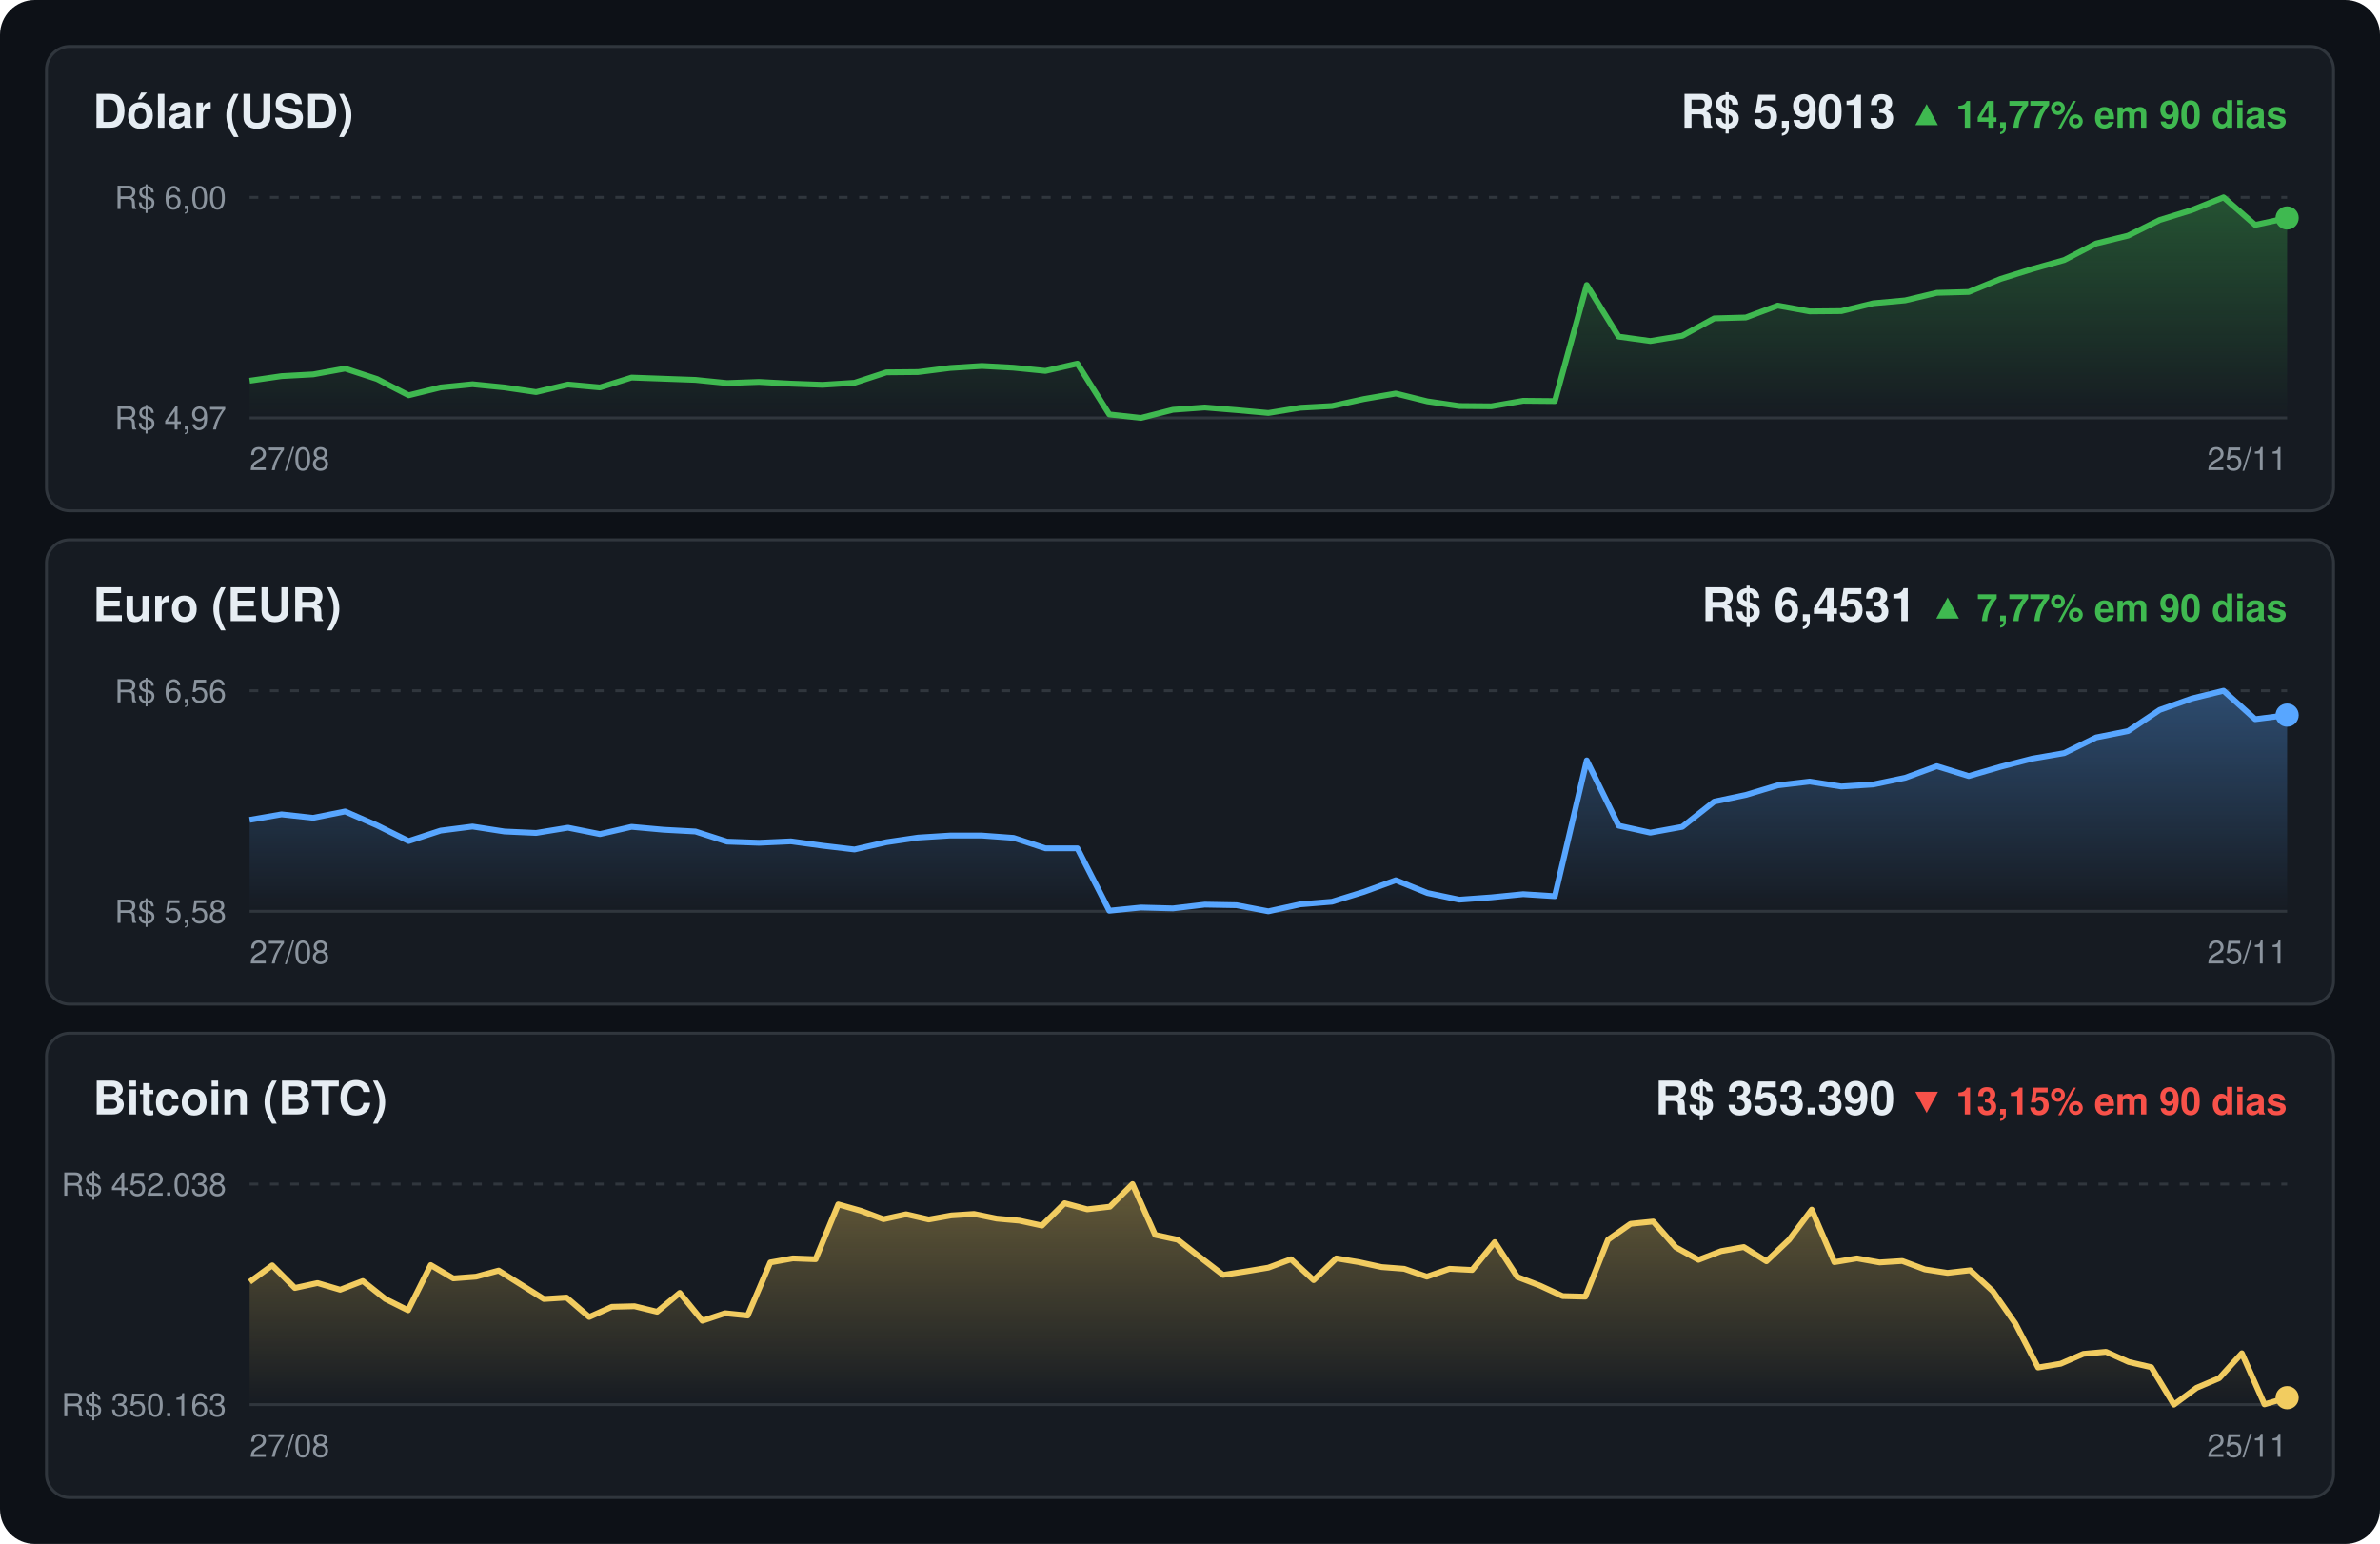
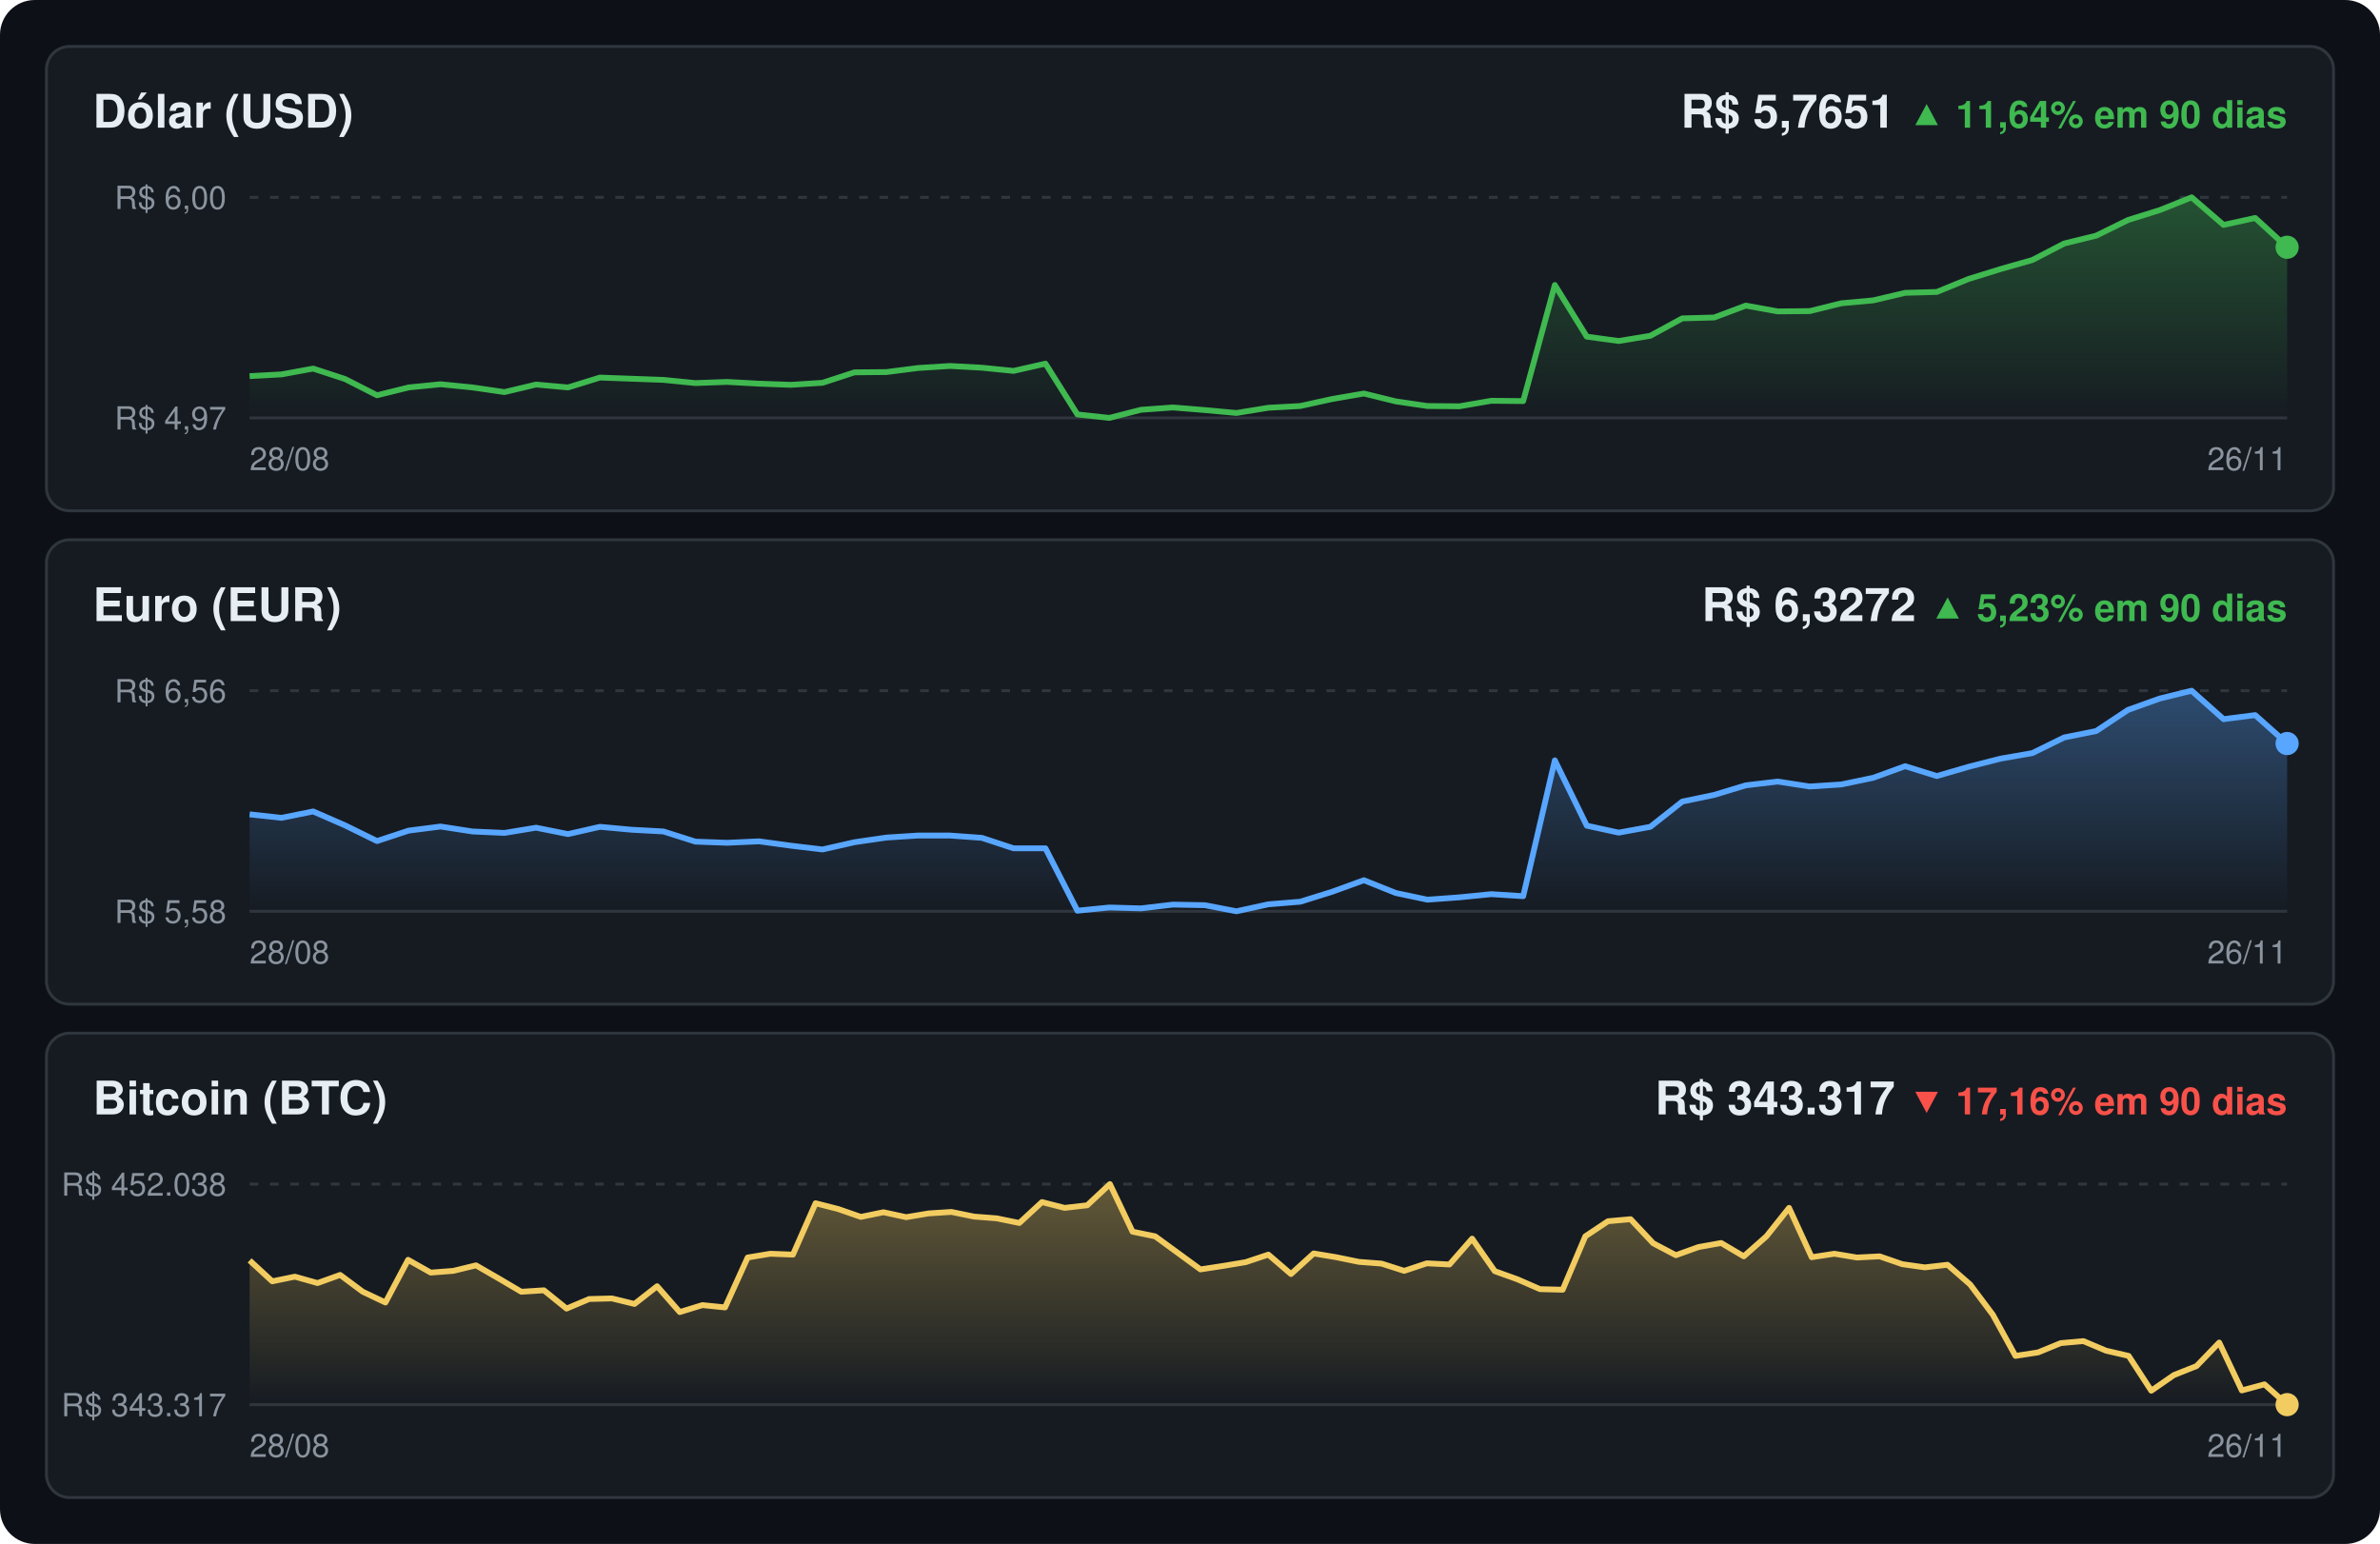
<svg xmlns="http://www.w3.org/2000/svg" viewBox="0 0 820 532" width="820" height="532">
  <defs>
    <linearGradient id="grad-usd" x1="0" y1="0" x2="0" y2="1">
      <stop offset="0" stop-color="#3fb950" stop-opacity=".35" />
      <stop offset="1" stop-color="#3fb950" stop-opacity="0" />
    </linearGradient>
    <linearGradient id="grad-eur" x1="0" y1="0" x2="0" y2="1">
      <stop offset="0" stop-color="#58a6ff" stop-opacity=".35" />
      <stop offset="1" stop-color="#58a6ff" stop-opacity="0" />
    </linearGradient>
    <linearGradient id="grad-btc" x1="0" y1="0" x2="0" y2="1">
      <stop offset="0" stop-color="#f2cc60" stop-opacity=".35" />
      <stop offset="1" stop-color="#f2cc60" stop-opacity="0" />
    </linearGradient>
  </defs>
  <style>
text{font-family:-apple-system,BlinkMacSystemFont,'Segoe UI',Helvetica,Arial,sans-serif;fill:#e6edf3}
.titulo{font-size:16px;font-weight:600}
.eixo{font-size:11px;fill:#8b949e}
</style>
  <rect width="820" height="532" rx="12" fill="#0d1117" />
  <g>
    <rect x="16" y="16" width="788" height="160" rx="8" fill="#161b22" stroke="#30363d" />
    <text x="32" y="44" class="titulo">Dólar (USD)</text>
-     <text x="788" y="44" class="titulo" text-anchor="end">R$ 5,9013
-     <tspan fill="#3fb950" font-size="13"> ▲ 14,77% em 90 dias</tspan>
+     <text x="788" y="44" class="titulo" text-anchor="end">R$ 5,7651
+     <tspan fill="#3fb950" font-size="13"> ▲ 11,64% em 90 dias</tspan>
    </text>
    <text x="78" y="72" class="eixo" text-anchor="end">R$ 6,00</text>
    <text x="78" y="148" class="eixo" text-anchor="end">R$ 4,97</text>
    <line x1="86" y1="68" x2="788" y2="68" stroke="#30363d" stroke-dasharray="3 4" />
    <line x1="86" y1="144" x2="788" y2="144" stroke="#30363d" />
-     <path d="M86.0,144 L86.0,131.2 L97.0,129.6 L107.9,129.0 L118.9,127.0 L129.9,130.6 L140.8,136.2 L151.8,133.5 L162.8,132.4 L173.8,133.5 L184.7,135.1 L195.7,132.5 L206.7,133.5 L217.6,130.1 L228.6,130.5 L239.6,130.9 L250.5,132.0 L261.5,131.6 L272.5,132.2 L283.4,132.6 L294.4,131.9 L305.4,128.3 L316.3,128.2 L327.3,126.8 L338.3,126.1 L349.2,126.7 L360.2,127.8 L371.2,125.3 L382.2,142.8 L393.1,144.0 L404.1,141.2 L415.1,140.4 L426.0,141.3 L437.0,142.3 L448.0,140.5 L458.9,139.9 L469.9,137.5 L480.9,135.6 L491.8,138.3 L502.8,139.9 L513.8,140.0 L524.8,138.1 L535.7,138.2 L546.7,98.2 L557.7,116.0 L568.6,117.5 L579.6,115.7 L590.6,109.7 L601.5,109.4 L612.5,105.3 L623.5,107.3 L634.4,107.2 L645.4,104.5 L656.4,103.5 L667.3,100.9 L678.3,100.6 L689.3,96.1 L700.2,92.7 L711.2,89.6 L722.2,83.9 L733.2,81.2 L744.1,75.8 L755.1,72.4 L766.1,68.0 L777.0,77.5 L788.0,75.1 L788.0,144 Z" fill="url(#grad-usd)" />
-     <polyline points="86.0,131.2 97.0,129.6 107.9,129.0 118.9,127.0 129.9,130.6 140.8,136.2 151.8,133.5 162.8,132.4 173.8,133.5 184.7,135.1 195.7,132.5 206.7,133.5 217.6,130.1 228.6,130.5 239.6,130.9 250.5,132.0 261.5,131.6 272.5,132.2 283.4,132.6 294.4,131.9 305.4,128.3 316.3,128.2 327.3,126.8 338.3,126.1 349.2,126.7 360.2,127.8 371.2,125.3 382.2,142.8 393.1,144.0 404.1,141.2 415.1,140.4 426.0,141.3 437.0,142.3 448.0,140.5 458.9,139.9 469.9,137.5 480.9,135.6 491.8,138.3 502.8,139.9 513.8,140.0 524.8,138.1 535.7,138.2 546.7,98.2 557.7,116.0 568.6,117.5 579.6,115.7 590.6,109.7 601.5,109.4 612.5,105.3 623.5,107.3 634.4,107.2 645.4,104.5 656.4,103.5 667.3,100.9 678.3,100.6 689.3,96.1 700.2,92.7 711.2,89.6 722.2,83.9 733.2,81.2 744.1,75.8 755.1,72.4 766.1,68.0 777.0,77.5 788.0,75.1" fill="none" stroke="#3fb950" stroke-width="2" stroke-linejoin="round" />
-     <circle cx="788.0" cy="75.1" r="4" fill="#3fb950">
+     <path d="M86.0,144 L86.0,129.6 L97.0,129.0 L107.9,127.0 L118.9,130.6 L129.9,136.2 L140.8,133.5 L151.8,132.4 L162.8,133.5 L173.8,135.1 L184.7,132.5 L195.7,133.5 L206.7,130.1 L217.6,130.5 L228.6,130.9 L239.6,132.0 L250.5,131.6 L261.5,132.2 L272.5,132.6 L283.4,131.9 L294.4,128.3 L305.4,128.2 L316.3,126.8 L327.3,126.1 L338.3,126.7 L349.2,127.8 L360.2,125.3 L371.2,142.8 L382.2,144.0 L393.1,141.2 L404.1,140.4 L415.1,141.3 L426.0,142.3 L437.0,140.5 L448.0,139.9 L458.9,137.5 L469.9,135.6 L480.9,138.3 L491.8,139.9 L502.8,140.0 L513.8,138.1 L524.8,138.2 L535.7,98.2 L546.7,116.0 L557.7,117.5 L568.6,115.7 L579.6,109.7 L590.6,109.4 L601.5,105.3 L612.5,107.3 L623.5,107.2 L634.4,104.5 L645.4,103.5 L656.4,100.9 L667.3,100.6 L678.3,96.1 L689.3,92.7 L700.2,89.6 L711.2,83.9 L722.2,81.2 L733.2,75.8 L744.1,72.4 L755.1,68.0 L766.1,77.5 L777.0,75.1 L788.0,85.2 L788.0,144 Z" fill="url(#grad-usd)" />
+     <polyline points="86.0,129.6 97.0,129.0 107.9,127.0 118.9,130.6 129.9,136.2 140.8,133.5 151.8,132.4 162.8,133.5 173.8,135.1 184.7,132.5 195.7,133.5 206.7,130.1 217.6,130.5 228.6,130.9 239.6,132.0 250.5,131.6 261.5,132.2 272.5,132.6 283.4,131.9 294.4,128.3 305.4,128.2 316.3,126.8 327.3,126.1 338.3,126.7 349.2,127.8 360.2,125.3 371.2,142.8 382.2,144.0 393.1,141.2 404.1,140.4 415.1,141.3 426.0,142.3 437.0,140.5 448.0,139.9 458.9,137.5 469.9,135.6 480.9,138.3 491.8,139.9 502.8,140.0 513.8,138.1 524.8,138.2 535.7,98.2 546.7,116.0 557.7,117.5 568.6,115.7 579.6,109.7 590.6,109.4 601.5,105.3 612.5,107.3 623.5,107.2 634.4,104.5 645.4,103.5 656.4,100.9 667.3,100.6 678.3,96.1 689.3,92.7 700.2,89.6 711.2,83.9 722.2,81.2 733.2,75.8 744.1,72.4 755.1,68.0 766.1,77.5 777.0,75.1 788.0,85.2" fill="none" stroke="#3fb950" stroke-width="2" stroke-linejoin="round" />
+     <circle cx="788.0" cy="85.2" r="4" fill="#3fb950">
      <animate attributeName="r" values="4;7;4" dur="2s" repeatCount="indefinite" />
    </circle>
-     <text x="86" y="162" class="eixo">27/08</text>
-     <text x="788" y="162" class="eixo" text-anchor="end">25/11</text>
+     <text x="86" y="162" class="eixo">28/08</text>
+     <text x="788" y="162" class="eixo" text-anchor="end">26/11</text>
  </g>
  <g>
    <rect x="16" y="186" width="788" height="160" rx="8" fill="#161b22" stroke="#30363d" />
    <text x="32" y="214" class="titulo">Euro (EUR)</text>
-     <text x="788" y="214" class="titulo" text-anchor="end">R$ 6,4531
-     <tspan fill="#3fb950" font-size="13"> ▲ 7,77% em 90 dias</tspan>
+     <text x="788" y="214" class="titulo" text-anchor="end">R$ 6,3272
+     <tspan fill="#3fb950" font-size="13"> ▲ 5,23% em 90 dias</tspan>
    </text>
    <text x="78" y="242" class="eixo" text-anchor="end">R$ 6,56</text>
    <text x="78" y="318" class="eixo" text-anchor="end">R$ 5,58</text>
    <line x1="86" y1="238" x2="788" y2="238" stroke="#30363d" stroke-dasharray="3 4" />
    <line x1="86" y1="314" x2="788" y2="314" stroke="#30363d" />
-     <path d="M86.0,314 L86.0,282.5 L97.0,280.6 L107.9,281.8 L118.9,279.6 L129.9,284.4 L140.8,289.8 L151.8,286.2 L162.8,284.8 L173.8,286.5 L184.7,287.0 L195.7,285.2 L206.7,287.4 L217.6,284.9 L228.6,285.9 L239.6,286.5 L250.5,290.0 L261.5,290.4 L272.5,289.9 L283.4,291.4 L294.4,292.7 L305.4,290.2 L316.3,288.6 L327.3,287.9 L338.3,287.9 L349.2,288.7 L360.2,292.3 L371.2,292.3 L382.2,313.8 L393.1,312.7 L404.1,313.0 L415.1,311.7 L426.0,311.9 L437.0,314.0 L448.0,311.6 L458.9,310.7 L469.9,307.3 L480.9,303.3 L491.8,307.7 L502.8,310.0 L513.8,309.2 L524.8,308.1 L535.7,308.8 L546.7,262.0 L557.7,284.5 L568.6,286.9 L579.6,284.9 L590.6,276.2 L601.5,273.9 L612.5,270.6 L623.5,269.3 L634.4,271.0 L645.4,270.3 L656.4,268.0 L667.3,264.0 L678.3,267.4 L689.3,264.2 L700.2,261.4 L711.2,259.5 L722.2,254.1 L733.2,251.9 L744.1,244.6 L755.1,240.7 L766.1,238.0 L777.0,247.8 L788.0,246.4 L788.0,314 Z" fill="url(#grad-eur)" />
-     <polyline points="86.0,282.5 97.0,280.6 107.9,281.8 118.9,279.6 129.9,284.4 140.8,289.8 151.8,286.2 162.8,284.8 173.8,286.5 184.7,287.0 195.7,285.2 206.7,287.4 217.6,284.9 228.6,285.9 239.6,286.5 250.5,290.0 261.5,290.4 272.5,289.9 283.4,291.4 294.4,292.7 305.4,290.2 316.3,288.6 327.3,287.9 338.3,287.9 349.2,288.7 360.2,292.3 371.2,292.3 382.2,313.8 393.1,312.7 404.1,313.0 415.1,311.7 426.0,311.9 437.0,314.0 448.0,311.6 458.9,310.7 469.9,307.3 480.9,303.3 491.8,307.7 502.8,310.0 513.8,309.2 524.8,308.1 535.7,308.8 546.7,262.0 557.7,284.5 568.6,286.9 579.6,284.9 590.6,276.2 601.5,273.9 612.5,270.6 623.5,269.3 634.4,271.0 645.4,270.3 656.4,268.0 667.3,264.0 678.3,267.4 689.3,264.2 700.2,261.4 711.2,259.5 722.2,254.1 733.2,251.9 744.1,244.6 755.1,240.7 766.1,238.0 777.0,247.8 788.0,246.4" fill="none" stroke="#58a6ff" stroke-width="2" stroke-linejoin="round" />
-     <circle cx="788.0" cy="246.4" r="4" fill="#58a6ff">
+     <path d="M86.0,314 L86.0,280.6 L97.0,281.8 L107.9,279.6 L118.9,284.4 L129.9,289.8 L140.8,286.2 L151.8,284.8 L162.8,286.5 L173.8,287.0 L184.7,285.2 L195.7,287.4 L206.7,284.9 L217.6,285.9 L228.6,286.5 L239.6,290.0 L250.5,290.4 L261.5,289.9 L272.5,291.4 L283.4,292.7 L294.4,290.2 L305.4,288.6 L316.3,287.9 L327.3,287.9 L338.3,288.7 L349.2,292.3 L360.2,292.3 L371.2,313.8 L382.2,312.7 L393.1,313.0 L404.1,311.7 L415.1,311.9 L426.0,314.0 L437.0,311.6 L448.0,310.7 L458.9,307.3 L469.9,303.3 L480.9,307.7 L491.8,310.0 L502.8,309.2 L513.8,308.1 L524.8,308.8 L535.7,262.0 L546.7,284.5 L557.7,286.9 L568.6,284.9 L579.6,276.2 L590.6,273.9 L601.5,270.6 L612.5,269.3 L623.5,271.0 L634.4,270.3 L645.4,268.0 L656.4,264.0 L667.3,267.4 L678.3,264.2 L689.3,261.4 L700.2,259.5 L711.2,254.1 L722.2,251.9 L733.2,244.6 L744.1,240.7 L755.1,238.0 L766.1,247.8 L777.0,246.4 L788.0,256.2 L788.0,314 Z" fill="url(#grad-eur)" />
+     <polyline points="86.0,280.6 97.0,281.8 107.9,279.6 118.9,284.4 129.9,289.8 140.8,286.2 151.8,284.8 162.8,286.5 173.8,287.0 184.7,285.2 195.7,287.4 206.7,284.9 217.6,285.9 228.6,286.5 239.6,290.0 250.5,290.4 261.5,289.9 272.5,291.4 283.4,292.7 294.4,290.2 305.4,288.6 316.3,287.9 327.3,287.9 338.3,288.7 349.2,292.3 360.2,292.3 371.2,313.8 382.2,312.7 393.1,313.0 404.1,311.7 415.1,311.9 426.0,314.0 437.0,311.6 448.0,310.7 458.9,307.3 469.9,303.3 480.9,307.7 491.8,310.0 502.8,309.2 513.8,308.1 524.8,308.8 535.7,262.0 546.7,284.5 557.7,286.9 568.6,284.9 579.6,276.2 590.6,273.9 601.5,270.6 612.5,269.3 623.5,271.0 634.4,270.3 645.4,268.0 656.4,264.0 667.3,267.4 678.3,264.2 689.3,261.4 700.2,259.5 711.2,254.1 722.2,251.9 733.2,244.6 744.1,240.7 755.1,238.0 766.1,247.8 777.0,246.4 788.0,256.2" fill="none" stroke="#58a6ff" stroke-width="2" stroke-linejoin="round" />
+     <circle cx="788.0" cy="256.2" r="4" fill="#58a6ff">
      <animate attributeName="r" values="4;7;4" dur="2s" repeatCount="indefinite" />
    </circle>
-     <text x="86" y="332" class="eixo">27/08</text>
-     <text x="788" y="332" class="eixo" text-anchor="end">25/11</text>
+     <text x="86" y="332" class="eixo">28/08</text>
+     <text x="788" y="332" class="eixo" text-anchor="end">26/11</text>
  </g>
  <g>
    <rect x="16" y="356" width="788" height="160" rx="8" fill="#161b22" stroke="#30363d" />
    <text x="32" y="384" class="titulo">Bitcoin (BTC)</text>
-     <text x="788" y="384" class="titulo" text-anchor="end">R$ 353.390
-     <tspan fill="#f85149" font-size="13"> ▼ 13,15% em 90 dias</tspan>
+     <text x="788" y="384" class="titulo" text-anchor="end">R$ 343.317
+     <tspan fill="#f85149" font-size="13"> ▼ 17,16% em 90 dias</tspan>
    </text>
    <text x="78" y="412" class="eixo" text-anchor="end">R$ 452.038</text>
-     <text x="78" y="488" class="eixo" text-anchor="end">R$ 350.163</text>
+     <text x="78" y="488" class="eixo" text-anchor="end">R$ 343.317</text>
    <line x1="86" y1="408" x2="788" y2="408" stroke="#30363d" stroke-dasharray="3 4" />
    <line x1="86" y1="484" x2="788" y2="484" stroke="#30363d" />
-     <path d="M86.0,484 L86.0,441.7 L93.8,436.0 L101.6,443.8 L109.4,442.1 L117.2,444.4 L125.0,441.4 L132.8,447.6 L140.6,451.5 L148.4,435.9 L156.2,440.5 L164.0,439.9 L171.8,437.8 L179.6,442.7 L187.4,447.6 L195.2,447.1 L203.0,453.8 L210.8,450.3 L218.6,450.1 L226.4,452.0 L234.2,445.5 L242.0,455.1 L249.8,452.5 L257.6,453.3 L265.4,435.0 L273.2,433.6 L281.0,433.9 L288.8,415.0 L296.6,417.2 L304.4,420.1 L312.2,418.4 L320.0,420.2 L327.8,418.8 L335.6,418.3 L343.4,419.9 L351.2,420.6 L359.0,422.3 L366.8,414.6 L374.6,416.7 L382.4,415.8 L390.2,408.0 L398.0,425.5 L405.8,427.2 L413.6,433.3 L421.4,439.3 L429.2,438.1 L437.0,436.8 L444.8,433.9 L452.6,441.1 L460.4,433.6 L468.2,434.9 L476.0,436.6 L483.8,437.2 L491.6,439.9 L499.4,437.2 L507.2,437.6 L515.0,428.0 L522.8,440.0 L530.6,443.0 L538.4,446.6 L546.2,446.8 L554.0,427.2 L561.8,421.7 L569.6,420.9 L577.4,429.8 L585.2,434.1 L593.0,431.1 L600.8,429.7 L608.6,434.6 L616.4,427.2 L624.2,416.8 L632.0,434.9 L639.8,433.6 L647.6,435.0 L655.4,434.5 L663.2,437.4 L671.0,438.6 L678.8,437.7 L686.6,444.9 L694.4,456.1 L702.2,471.2 L710.0,469.9 L717.8,466.5 L725.6,465.8 L733.4,469.3 L741.2,471.1 L749.0,484.0 L756.8,478.2 L764.6,474.9 L772.4,466.3 L780.2,483.9 L788.0,481.6 L788.0,484 Z" fill="url(#grad-btc)" />
-     <polyline points="86.0,441.7 93.8,436.0 101.6,443.8 109.4,442.1 117.2,444.4 125.0,441.4 132.8,447.6 140.6,451.5 148.4,435.9 156.2,440.5 164.0,439.9 171.8,437.8 179.6,442.7 187.4,447.6 195.2,447.1 203.0,453.8 210.8,450.3 218.6,450.1 226.4,452.0 234.2,445.5 242.0,455.1 249.8,452.5 257.6,453.3 265.4,435.0 273.2,433.6 281.0,433.9 288.8,415.0 296.6,417.2 304.4,420.1 312.2,418.4 320.0,420.2 327.8,418.8 335.6,418.3 343.4,419.9 351.2,420.6 359.0,422.3 366.8,414.6 374.6,416.7 382.4,415.8 390.2,408.0 398.0,425.5 405.8,427.2 413.6,433.3 421.4,439.3 429.2,438.1 437.0,436.8 444.8,433.9 452.6,441.1 460.4,433.6 468.2,434.9 476.0,436.6 483.8,437.2 491.6,439.9 499.4,437.2 507.2,437.6 515.0,428.0 522.8,440.0 530.6,443.0 538.4,446.6 546.2,446.8 554.0,427.2 561.8,421.7 569.6,420.9 577.4,429.8 585.2,434.1 593.0,431.1 600.8,429.7 608.6,434.6 616.4,427.2 624.2,416.8 632.0,434.9 639.8,433.6 647.6,435.0 655.4,434.5 663.2,437.4 671.0,438.6 678.8,437.7 686.6,444.9 694.4,456.1 702.2,471.2 710.0,469.9 717.8,466.5 725.6,465.8 733.4,469.3 741.2,471.1 749.0,484.0 756.8,478.2 764.6,474.9 772.4,466.3 780.2,483.9 788.0,481.6" fill="none" stroke="#f2cc60" stroke-width="2" stroke-linejoin="round" />
-     <circle cx="788.0" cy="481.6" r="4" fill="#f2cc60">
+     <path d="M86.0,484 L86.0,434.3 L93.8,441.5 L101.6,439.9 L109.4,442.1 L117.2,439.3 L125.0,445.1 L132.8,448.8 L140.6,434.1 L148.4,438.5 L156.2,437.9 L164.0,436.0 L171.8,440.5 L179.6,445.1 L187.4,444.6 L195.2,450.9 L203.0,447.6 L210.8,447.4 L218.6,449.3 L226.4,443.2 L234.2,452.1 L242.0,449.7 L249.8,450.5 L257.6,433.3 L265.4,432.0 L273.2,432.3 L281.0,414.6 L288.8,416.6 L296.6,419.3 L304.4,417.7 L312.2,419.4 L320.0,418.1 L327.8,417.6 L335.6,419.2 L343.4,419.8 L351.2,421.4 L359.0,414.2 L366.8,416.2 L374.6,415.3 L382.4,408.0 L390.2,424.4 L398.0,426.0 L405.8,431.7 L413.6,437.4 L421.4,436.2 L429.2,434.9 L437.0,432.3 L444.8,439.0 L452.6,431.9 L460.4,433.2 L468.2,434.8 L476.0,435.4 L483.8,437.9 L491.6,435.3 L499.4,435.7 L507.2,426.8 L515.0,438.0 L522.8,440.8 L530.6,444.2 L538.4,444.4 L546.2,426.0 L554.0,420.8 L561.8,420.1 L569.6,428.4 L577.4,432.5 L585.2,429.7 L593.0,428.3 L600.8,432.9 L608.6,426.0 L616.4,416.2 L624.2,433.2 L632.0,432.0 L639.8,433.3 L647.6,432.9 L655.4,435.6 L663.2,436.7 L671.0,435.8 L678.8,442.6 L686.6,453.0 L694.4,467.2 L702.2,466.0 L710.0,462.8 L717.8,462.1 L725.6,465.4 L733.4,467.2 L741.2,479.2 L749.0,473.8 L756.8,470.7 L764.6,462.6 L772.4,479.1 L780.2,477.0 L788.0,484.0 L788.0,484 Z" fill="url(#grad-btc)" />
+     <polyline points="86.0,434.3 93.8,441.5 101.6,439.9 109.4,442.1 117.2,439.3 125.0,445.1 132.8,448.8 140.6,434.1 148.4,438.5 156.2,437.9 164.0,436.0 171.8,440.5 179.6,445.1 187.4,444.6 195.2,450.9 203.0,447.6 210.8,447.4 218.6,449.3 226.4,443.2 234.2,452.1 242.0,449.7 249.8,450.5 257.6,433.3 265.4,432.0 273.2,432.3 281.0,414.6 288.8,416.6 296.6,419.3 304.4,417.7 312.2,419.4 320.0,418.1 327.8,417.6 335.6,419.2 343.4,419.8 351.2,421.4 359.0,414.2 366.8,416.2 374.6,415.3 382.4,408.0 390.2,424.4 398.0,426.0 405.8,431.7 413.6,437.4 421.4,436.2 429.2,434.9 437.0,432.3 444.8,439.0 452.6,431.9 460.4,433.2 468.2,434.8 476.0,435.4 483.8,437.9 491.6,435.3 499.4,435.7 507.2,426.8 515.0,438.0 522.8,440.8 530.6,444.2 538.4,444.4 546.2,426.0 554.0,420.8 561.8,420.1 569.6,428.4 577.4,432.5 585.2,429.7 593.0,428.3 600.8,432.9 608.6,426.0 616.4,416.2 624.2,433.2 632.0,432.0 639.8,433.3 647.6,432.9 655.4,435.6 663.2,436.7 671.0,435.8 678.8,442.6 686.6,453.0 694.4,467.2 702.2,466.0 710.0,462.8 717.8,462.1 725.6,465.4 733.4,467.2 741.2,479.2 749.0,473.8 756.8,470.7 764.6,462.6 772.4,479.1 780.2,477.0 788.0,484.0" fill="none" stroke="#f2cc60" stroke-width="2" stroke-linejoin="round" />
+     <circle cx="788.0" cy="484.0" r="4" fill="#f2cc60">
      <animate attributeName="r" values="4;7;4" dur="2s" repeatCount="indefinite" />
    </circle>
-     <text x="86" y="502" class="eixo">27/08</text>
-     <text x="788" y="502" class="eixo" text-anchor="end">25/11</text>
+     <text x="86" y="502" class="eixo">28/08</text>
+     <text x="788" y="502" class="eixo" text-anchor="end">26/11</text>
  </g>
</svg>
